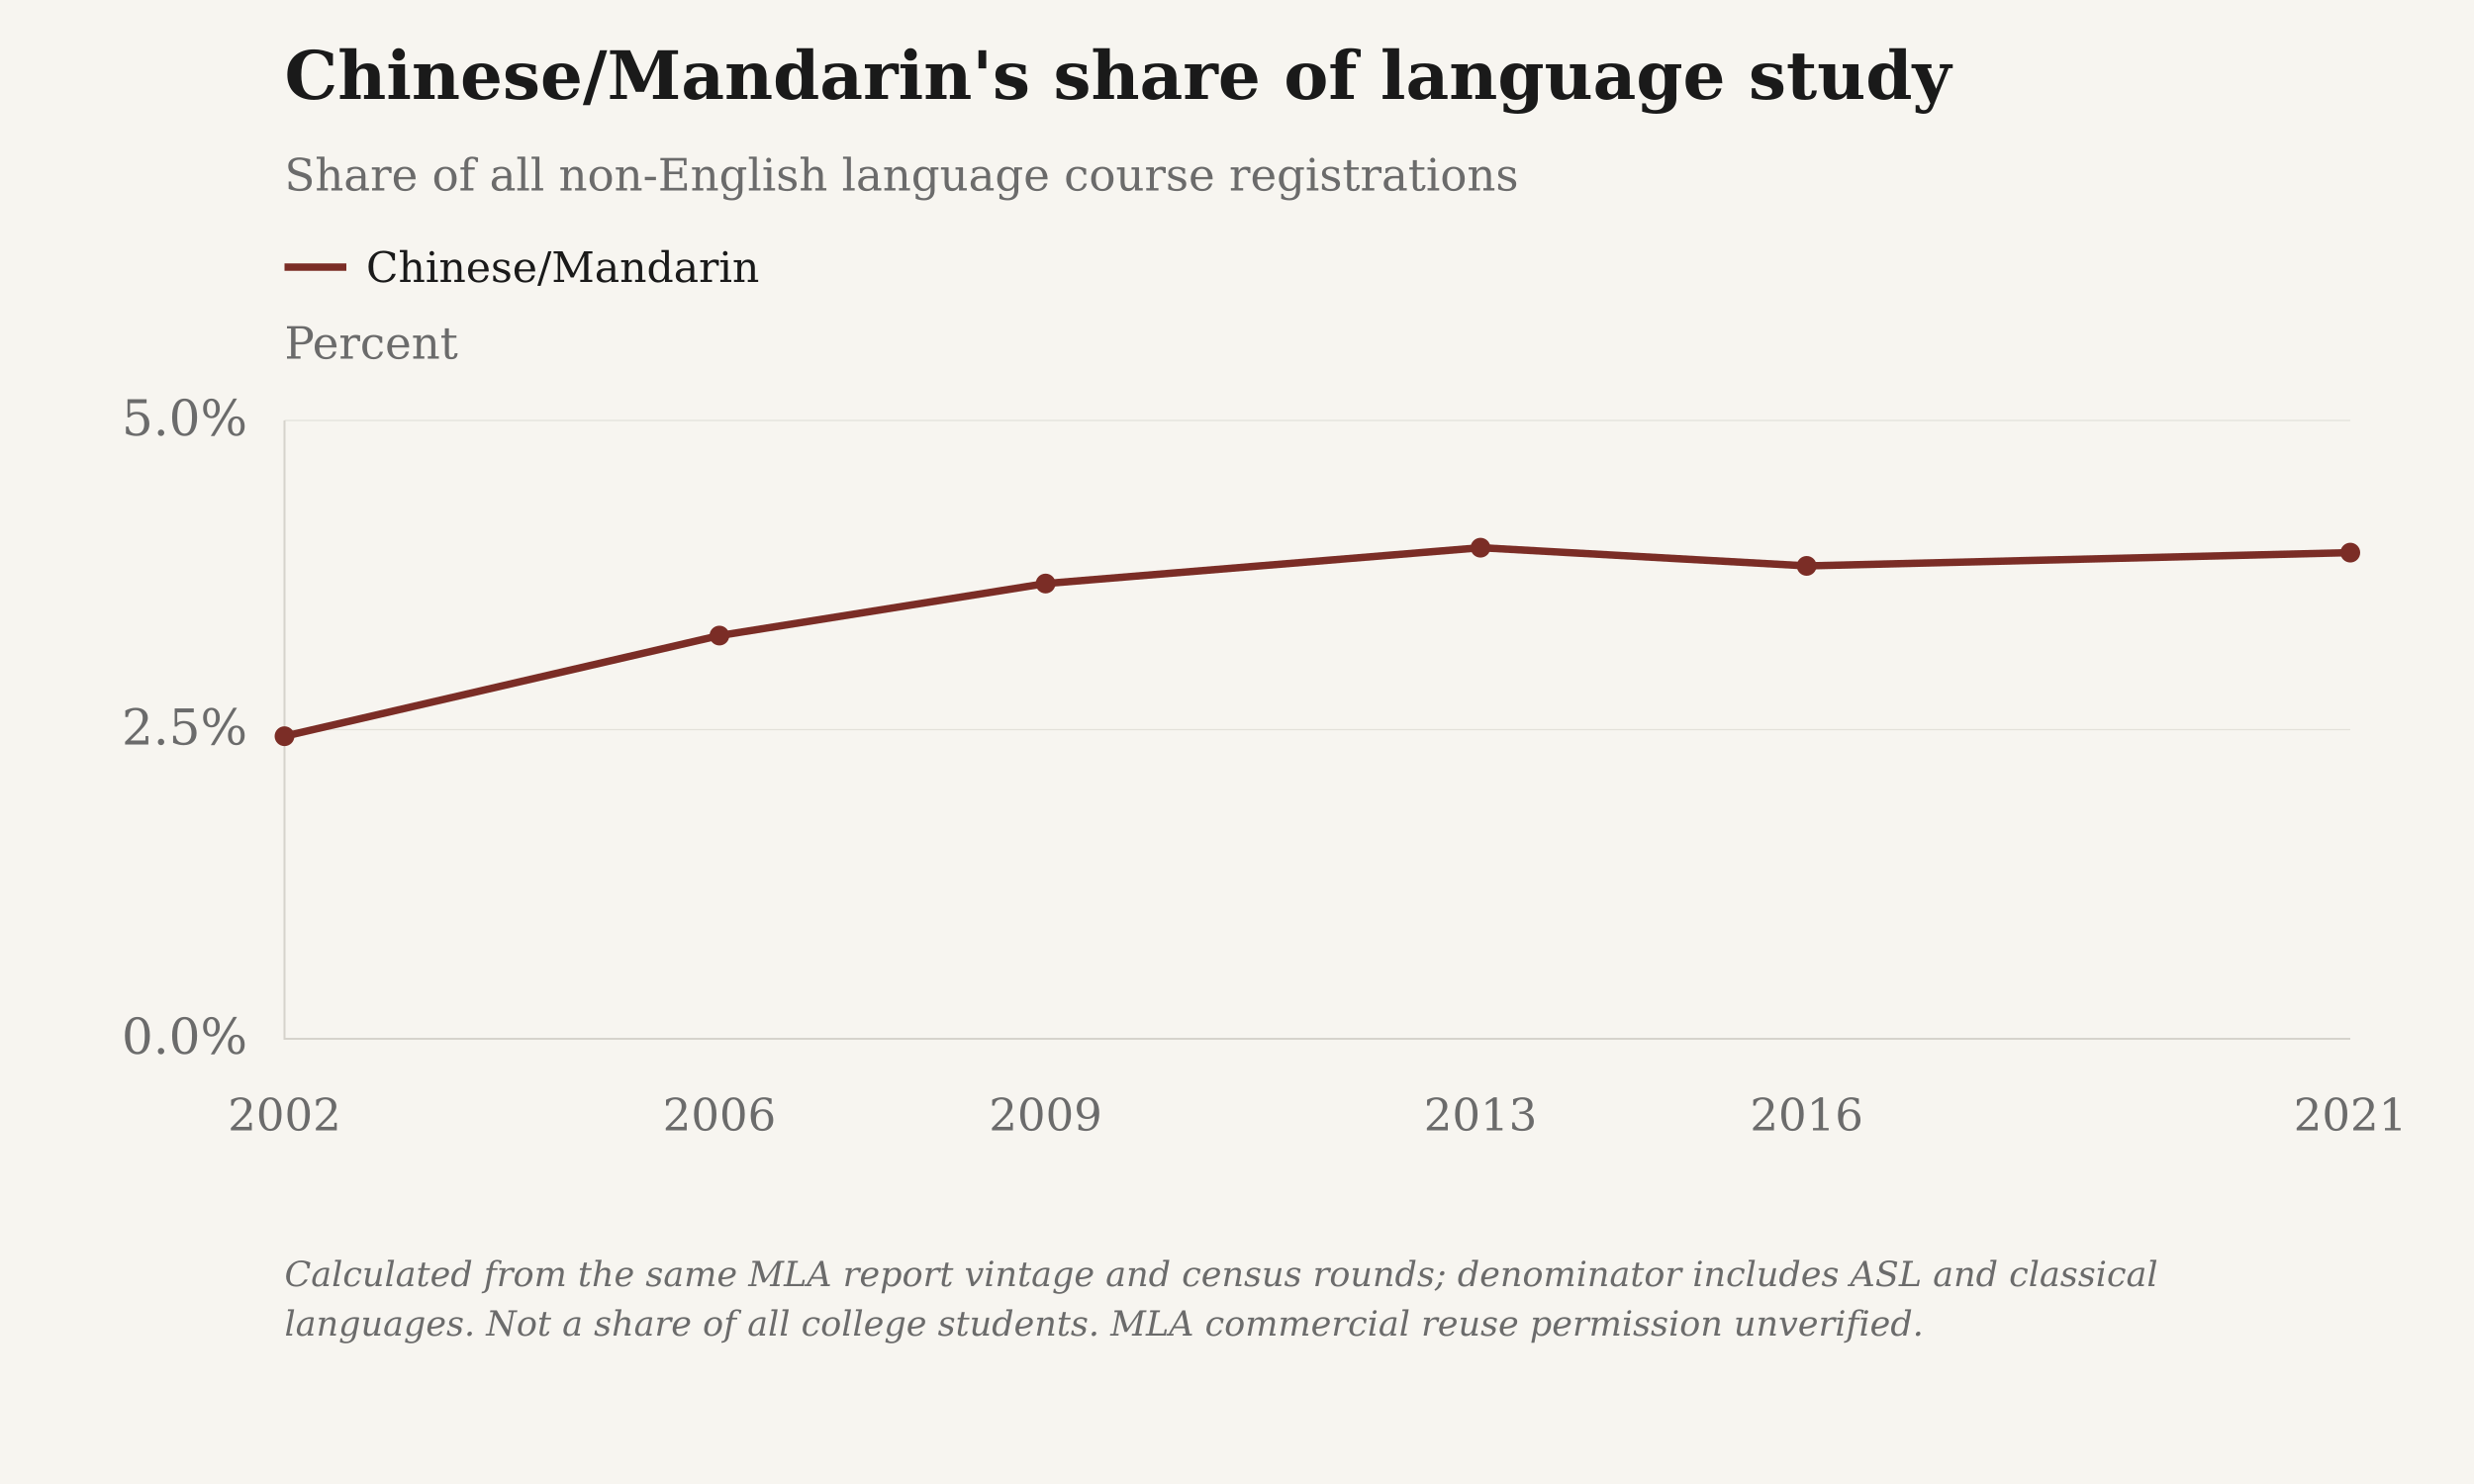
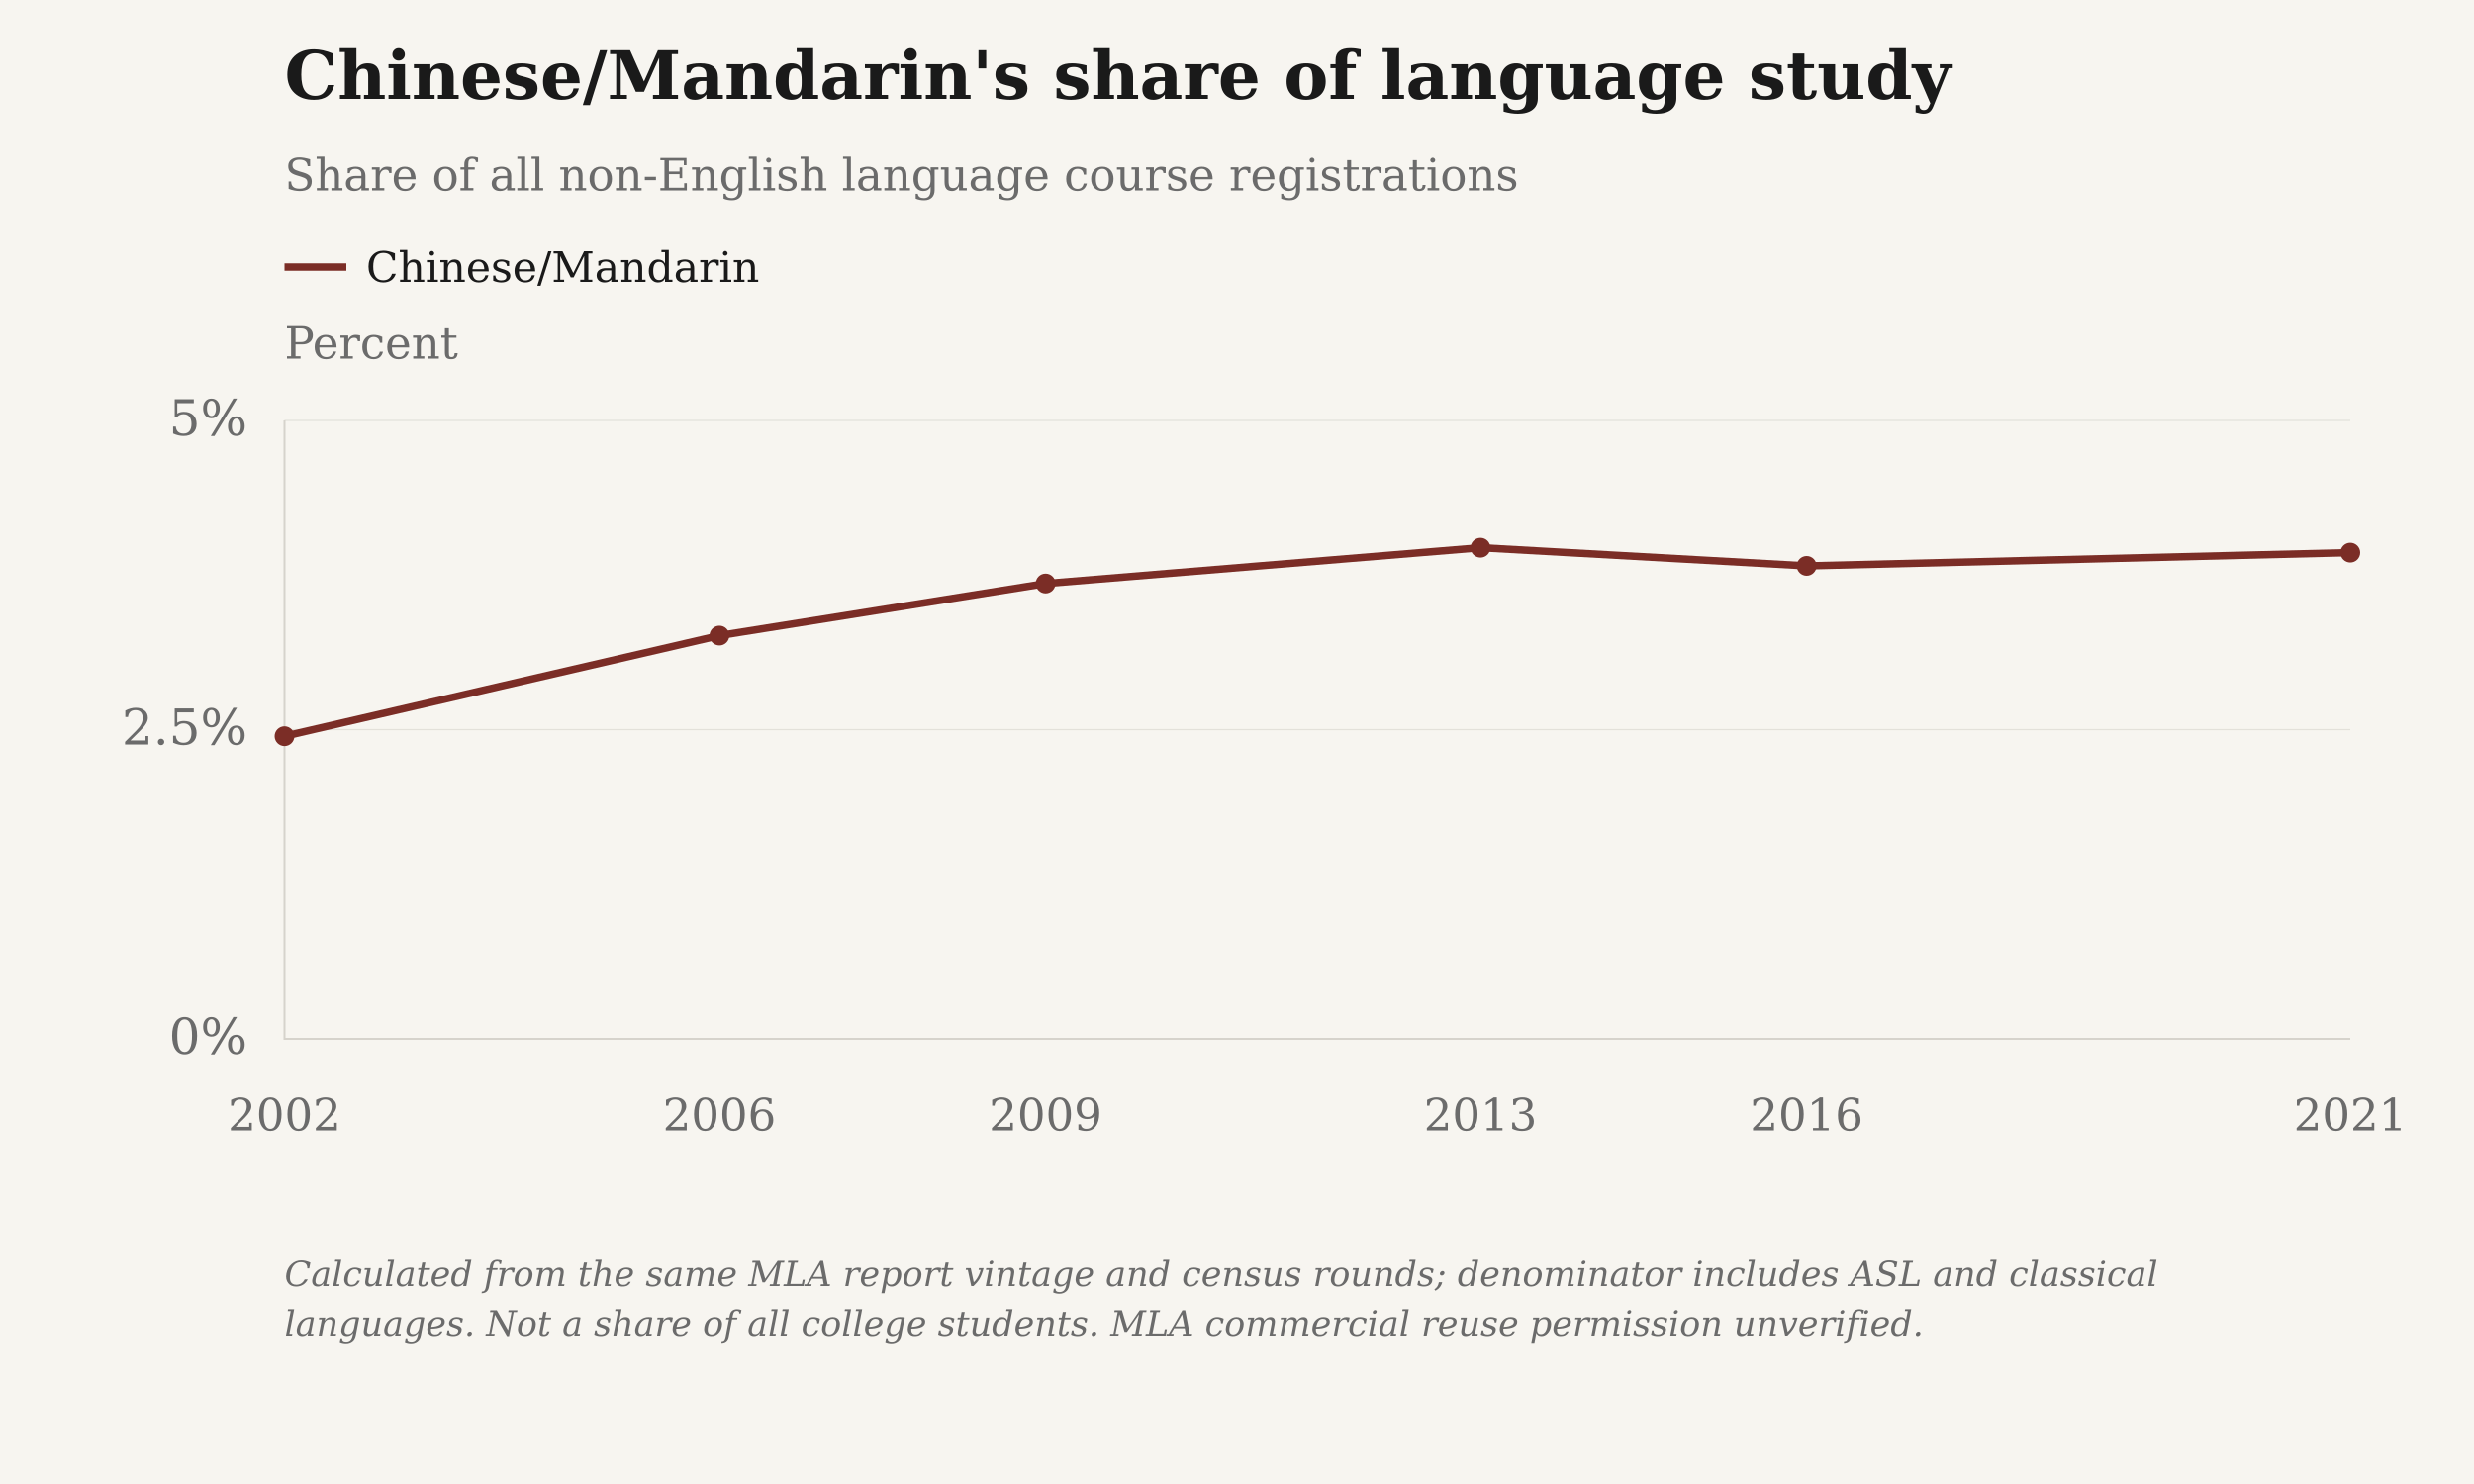
<svg xmlns="http://www.w3.org/2000/svg" viewBox="0 0 1000 600" role="img" aria-label="Chinese/Mandarin's share of language study">
  <rect class="chart-background" width="1000" height="600" fill="#F7F5F0" />
  <g font-family="DejaVu Serif, Georgia, 'Times New Roman', serif" font-size="20" fill="#6B6B6B">
    <text x="115" y="40" font-size="27" font-weight="bold" fill="#1A1A1A">Chinese/Mandarin's share of language study</text>
    <text x="115" y="77" font-size="18">Share of all non-English language course registrations</text>
    <text class="axis-unit" x="115" y="145" font-size="18">Percent</text>
    <path d="M115 108h25" stroke="#7B2D26" stroke-width="3" />
    <text class="legend-label" x="148" y="114" font-size="17" fill="#1A1A1A">Chinese/Mandarin</text>
    <path d="M115 420.00H950" stroke="#D6D3CC" stroke-opacity=".6" stroke-width=".5" />
-     <text x="100" y="426.00" text-anchor="end">0.0%</text>
+     <text x="100" y="426.00" text-anchor="end">0%</text>
    <path d="M115 295.00H950" stroke="#D6D3CC" stroke-opacity=".6" stroke-width=".5" />
    <text x="100" y="301.00" text-anchor="end">2.5%</text>
    <path d="M115 170.00H950" stroke="#D6D3CC" stroke-opacity=".6" stroke-width=".5" />
-     <text x="100" y="176.00" text-anchor="end">5.0%</text>
+     <text x="100" y="176.00" text-anchor="end">5%</text>
    <path d="M115 170V420H950" stroke="#D6D3CC" stroke-width=".8" fill="none" />
    <text class="year-tick" x="115.00" y="457" text-anchor="middle" font-size="18">2002</text>
    <text class="year-tick" x="290.79" y="457" text-anchor="middle" font-size="18">2006</text>
    <text class="year-tick" x="422.63" y="457" text-anchor="middle" font-size="18">2009</text>
    <text class="year-tick" x="598.42" y="457" text-anchor="middle" font-size="18">2013</text>
    <text class="year-tick" x="730.26" y="457" text-anchor="middle" font-size="18">2016</text>
    <text class="year-tick" x="950.00" y="457" text-anchor="middle" font-size="18">2021</text>
    <path class="data-line" data-series-id="mla:chinese" d="M115.00,297.66 L290.79,256.97 L422.63,235.93 L598.42,221.44 L730.26,228.80 L950.00,223.43" stroke="#7B2D26" stroke-width="3" fill="none" />
-     <circle class="language-point" data-series-id="mla:chinese" data-year="2002" data-value="2.4468282506105785" cx="115.00" cy="297.66" r="4" fill="#7B2D26" />
-     <circle class="language-point" data-series-id="mla:chinese" data-year="2006" data-value="3.2606143524905478" cx="290.79" cy="256.97" r="4" fill="#7B2D26" />
-     <circle class="language-point" data-series-id="mla:chinese" data-year="2009" data-value="3.681480144792616" cx="422.63" cy="235.93" r="4" fill="#7B2D26" />
-     <circle class="language-point" data-series-id="mla:chinese" data-year="2013" data-value="3.9711730131644347" cx="598.42" cy="221.44" r="4" fill="#7B2D26" />
-     <circle class="language-point" data-series-id="mla:chinese" data-year="2016" data-value="3.8240950130552718" cx="730.26" cy="228.80" r="4" fill="#7B2D26" />
-     <circle class="language-point" data-series-id="mla:chinese" data-year="2021" data-value="3.9314640585440763" cx="950.00" cy="223.43" r="4" fill="#7B2D26" />
+     <circle class="language-point" data-series-id="mla:chinese" data-year="2002" data-value="2.4468282506105785" data-period="2002" data-reported-value="34153" data-reported-unit="course registrations" data-status="observed" cx="115.00" cy="297.66" r="4" fill="#7B2D26" />
+     <circle class="language-point" data-series-id="mla:chinese" data-year="2006" data-value="3.2606143524905478" data-period="2006" data-reported-value="51382" data-reported-unit="course registrations" data-status="observed" cx="290.79" cy="256.97" r="4" fill="#7B2D26" />
+     <circle class="language-point" data-series-id="mla:chinese" data-year="2009" data-value="3.681480144792616" data-period="2009" data-reported-value="61612" data-reported-unit="course registrations" data-status="observed" cx="422.63" cy="235.93" r="4" fill="#7B2D26" />
+     <circle class="language-point" data-series-id="mla:chinese" data-year="2013" data-value="3.9711730131644347" data-period="2013" data-reported-value="61997" data-reported-unit="course registrations" data-status="observed" cx="598.42" cy="221.44" r="4" fill="#7B2D26" />
+     <circle class="language-point" data-series-id="mla:chinese" data-year="2016" data-value="3.8240950130552718" data-period="2016" data-reported-value="54248" data-reported-unit="course registrations" data-status="observed" cx="730.26" cy="228.80" r="4" fill="#7B2D26" />
+     <circle class="language-point" data-series-id="mla:chinese" data-year="2021" data-value="3.9314640585440763" data-period="2021" data-reported-value="46492" data-reported-unit="course registrations" data-status="observed" cx="950.00" cy="223.43" r="4" fill="#7B2D26" />
    <text class="figure-source" x="115" y="520" font-size="14" font-style="italic">Calculated from the same MLA report vintage and census rounds; denominator includes ASL and classical</text>
    <text class="figure-source" x="115" y="540" font-size="14" font-style="italic">languages. Not a share of all college students. MLA commercial reuse permission unverified.</text>
  </g>
</svg>
